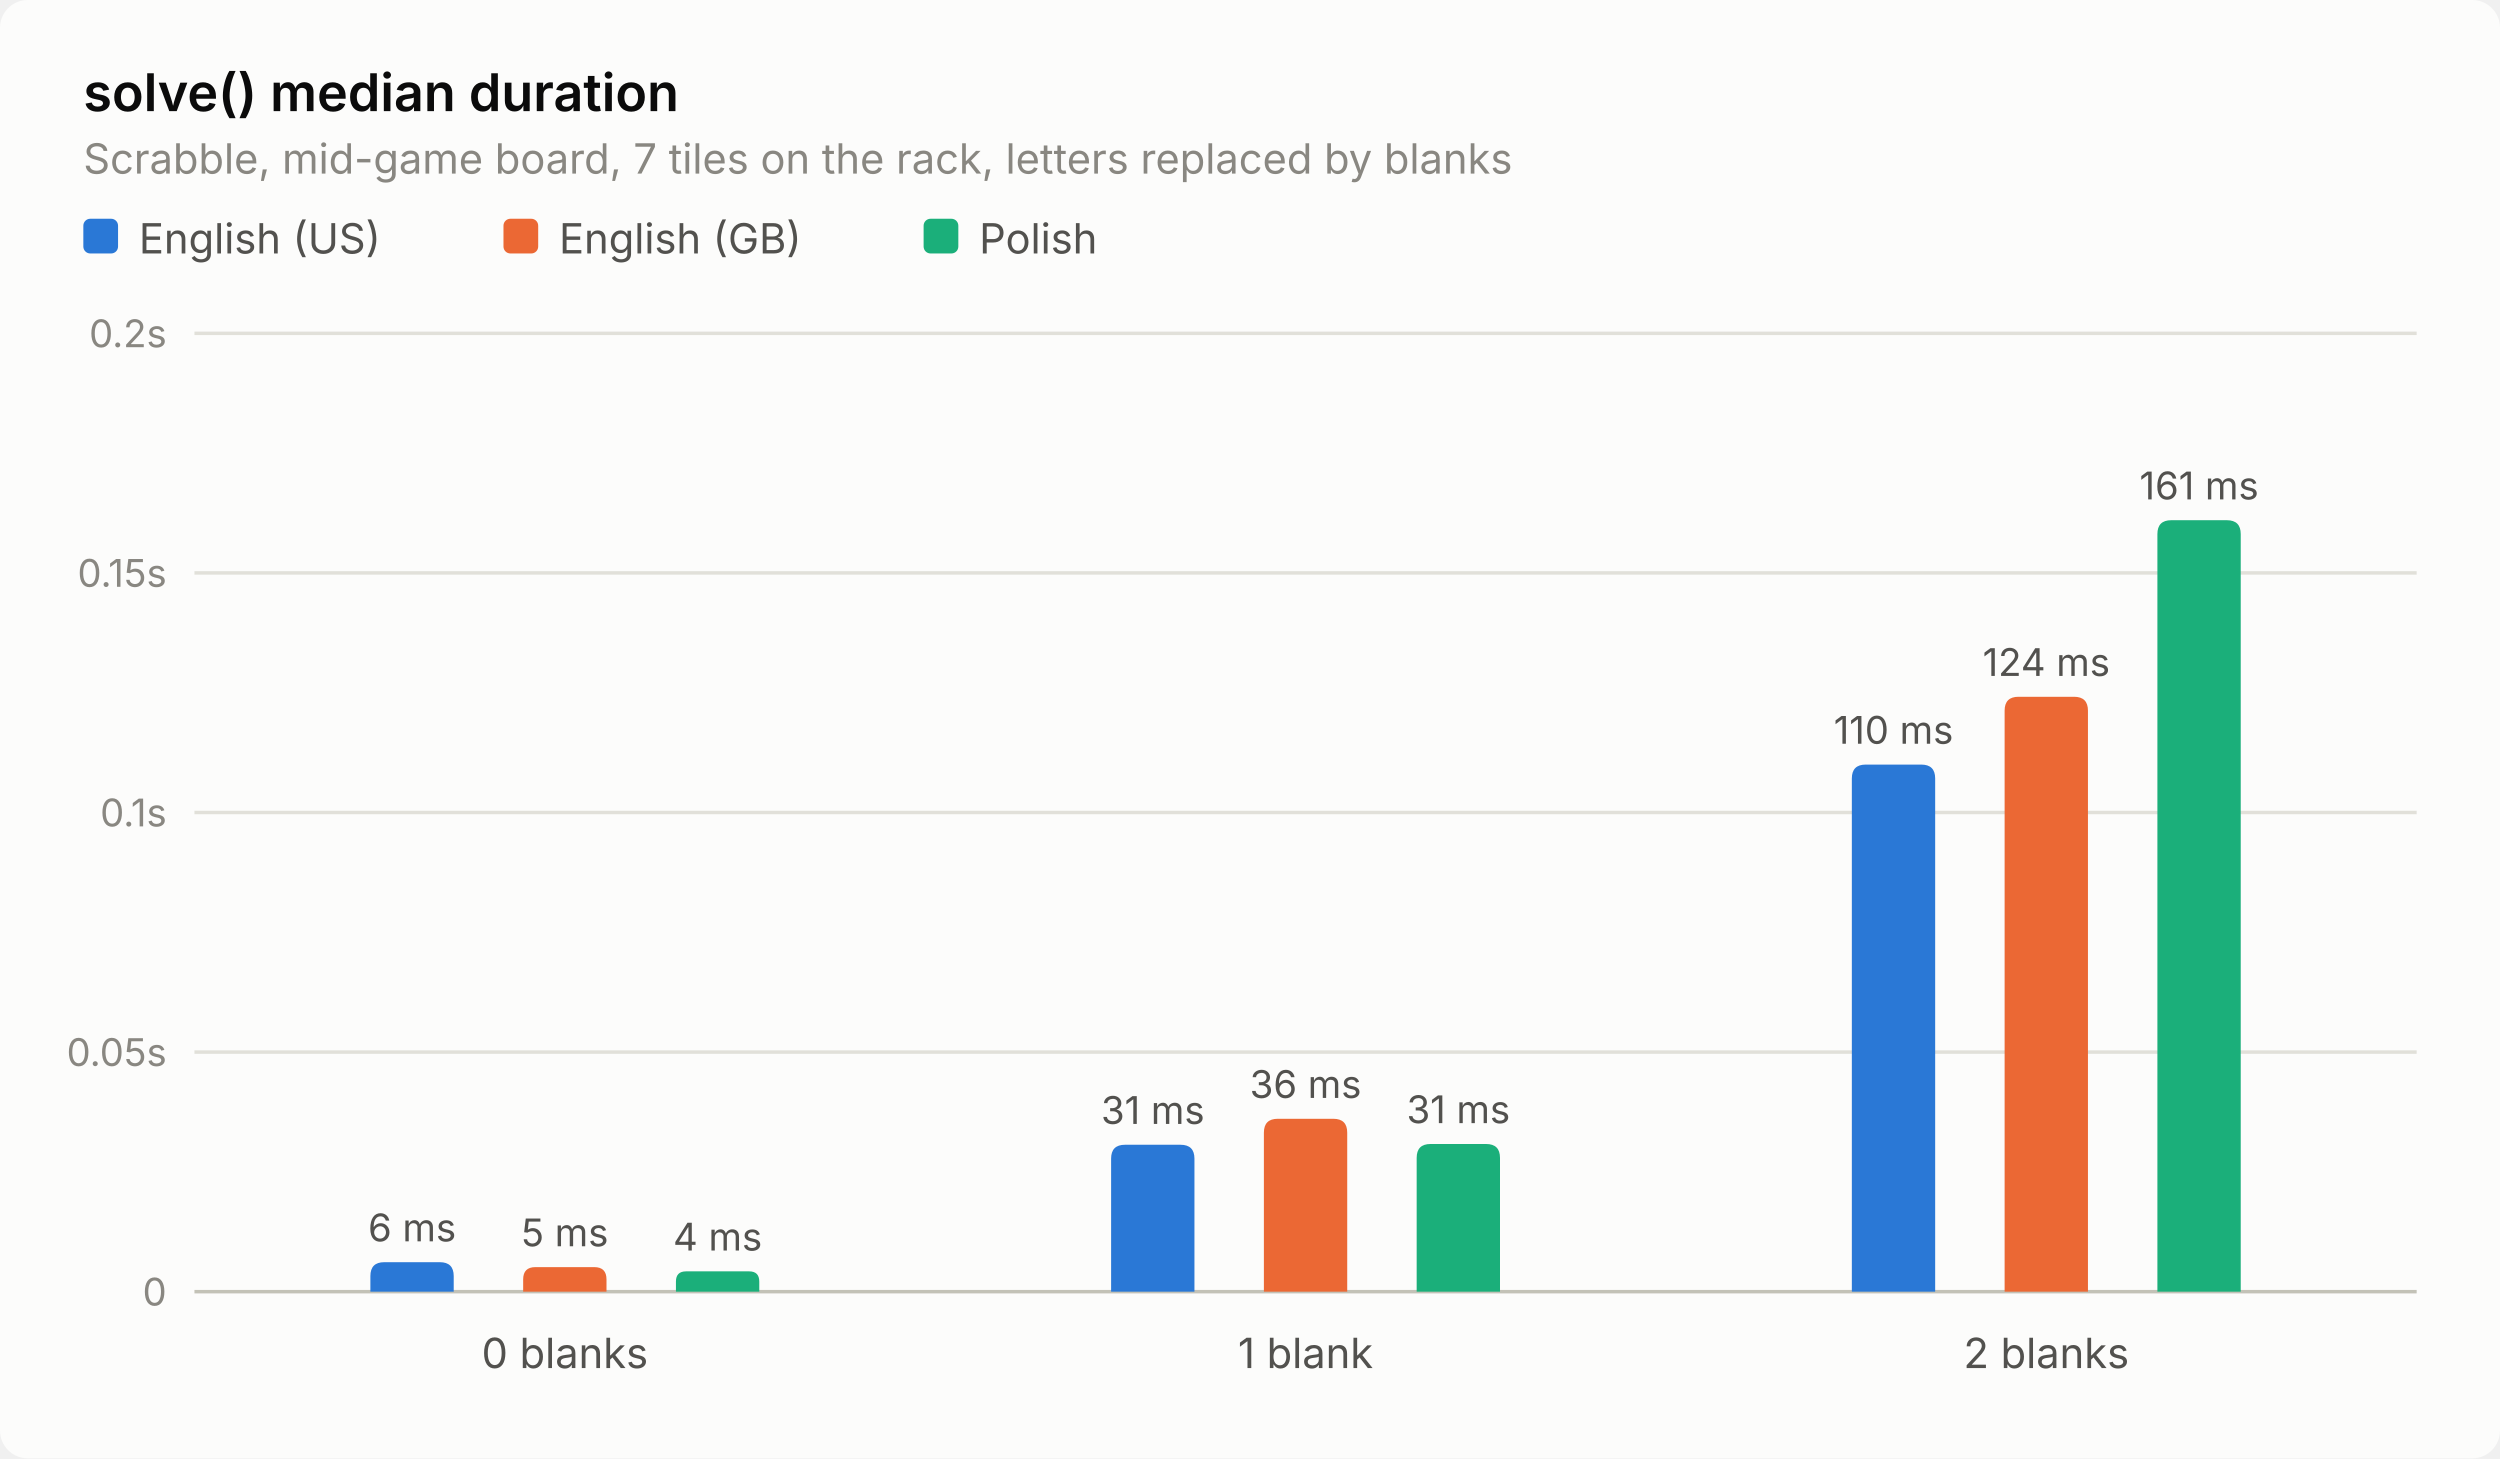
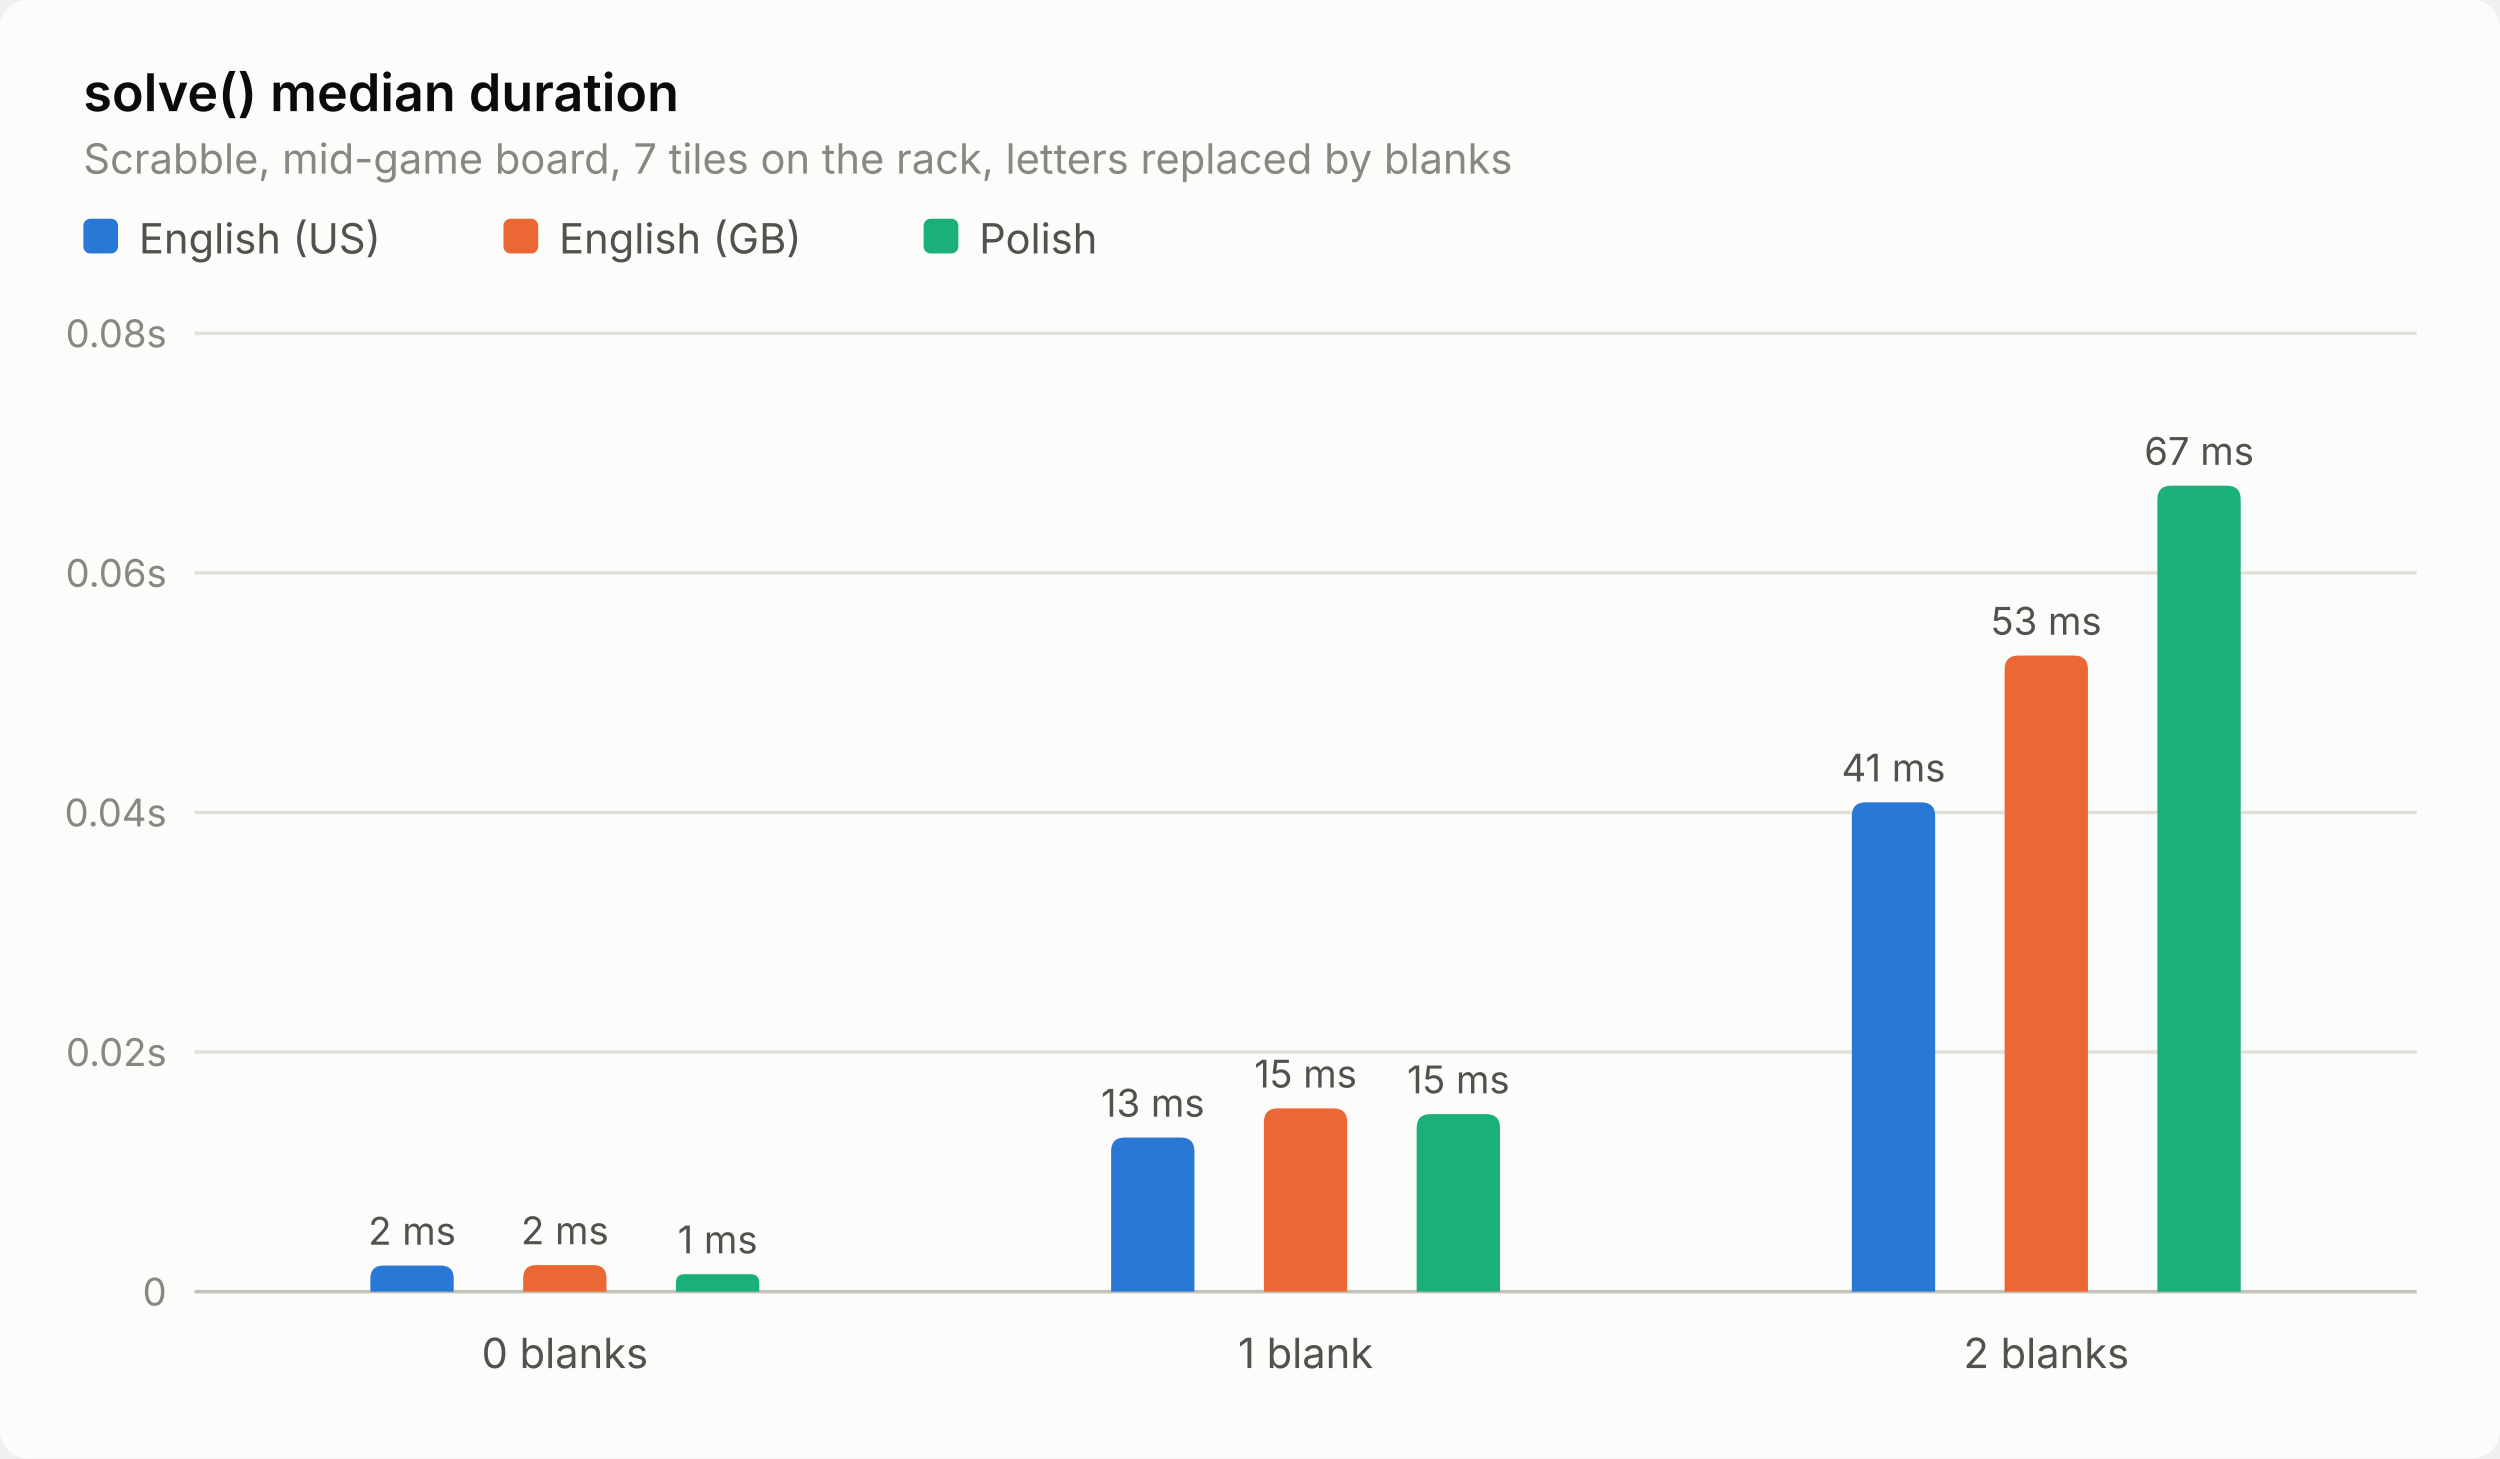
<svg xmlns="http://www.w3.org/2000/svg" width="720" height="420" viewBox="0 0 720 420" role="img" aria-label="Median solve() duration by number of blanks on the rack, for English (US), English (GB), Polish">
  <style>
    text { font-family: system-ui, -apple-system, 'Segoe UI', sans-serif; }
    .axis { stroke: #c3c2b7; }
    .grid { stroke: #e1e0d9; }
    .group-label, .legend-label { fill: #52514e; font-size: 12px; }
    .series-0 { fill: #2a78d6; }
    .series-1 { fill: #eb6834; }
    .series-2 { fill: #1baf7a; }
    .subtitle { fill: #898781; font-size: 12px; }
    .surface { fill: #fcfcfb; }
    .tick-label { fill: #898781; font-size: 11px; font-variant-numeric: tabular-nums; }
    .title { fill: #0b0b0b; font-size: 15px; font-weight: 600; }
    .value-label { fill: #52514e; font-size: 11px; }
    @media (prefers-color-scheme: dark) {
      .axis { stroke: #383835; }
      .grid { stroke: #2c2c2a; }
      .group-label, .legend-label, .value-label { fill: #c3c2b7; }
      .series-0 { fill: #3987e5; }
      .series-1 { fill: #d95926; }
      .series-2 { fill: #199e70; }
      .surface { fill: #1a1a19; }
      .title { fill: #ffffff; }
    }</style>
  <rect class="surface" width="720" height="420" rx="8" />
  <text class="title" x="24" y="32">solve() median duration</text>
  <text class="subtitle" x="24" y="50">Scrabble, mid-game board, 7 tiles on the rack, letters replaced by blanks</text>
  <rect class="series-0" x="24" y="63" width="10" height="10" rx="2" />
  <text class="legend-label" x="40" y="73">English (US)</text>
  <rect class="series-1" x="145" y="63" width="10" height="10" rx="2" />
  <text class="legend-label" x="161" y="73">English (GB)</text>
  <rect class="series-2" x="266" y="63" width="10" height="10" rx="2" />
  <text class="legend-label" x="282" y="73">Polish</text>
  <line class="axis" x1="56" y1="372" x2="696" y2="372" />
  <text class="tick-label" text-anchor="end" x="48" y="376">0</text>
  <line class="grid" x1="56" y1="303" x2="696" y2="303" />
-   <text class="tick-label" text-anchor="end" x="48" y="307">0.05s</text>
+   <text class="tick-label" text-anchor="end" x="48" y="307">0.02s</text>
  <line class="grid" x1="56" y1="234" x2="696" y2="234" />
-   <text class="tick-label" text-anchor="end" x="48" y="238">0.1s</text>
+   <text class="tick-label" text-anchor="end" x="48" y="238">0.04s</text>
  <line class="grid" x1="56" y1="165" x2="696" y2="165" />
-   <text class="tick-label" text-anchor="end" x="48" y="169">0.15s</text>
+   <text class="tick-label" text-anchor="end" x="48" y="169">0.06s</text>
  <line class="grid" x1="56" y1="96" x2="696" y2="96" />
-   <text class="tick-label" text-anchor="end" x="48" y="100">0.2s</text>
-   <path class="series-0" d="M 106.67 372 L 106.67 367.51 Q 106.67 363.51 110.67 363.51 L 126.67 363.51 Q 130.67 363.51 130.67 367.51 L 130.67 372 Z" />
-   <text class="value-label" text-anchor="middle" x="118.67" y="357.51">6 ms</text>
-   <path class="series-1" d="M 150.67 372 L 150.67 368.47 Q 150.67 364.93 154.2 364.93 L 171.14 364.93 Q 174.67 364.93 174.67 368.47 L 174.67 372 Z" />
-   <text class="value-label" text-anchor="middle" x="162.67" y="358.93">5 ms</text>
-   <path class="series-2" d="M 194.67 372 L 194.67 369.08 Q 194.67 366.15 197.6 366.15 L 215.74 366.15 Q 218.67 366.15 218.67 369.08 L 218.67 372 Z" />
-   <text class="value-label" text-anchor="middle" x="206.67" y="360.15">4 ms</text>
-   <path class="series-0" d="M 320 372 L 320 333.69 Q 320 329.69 324 329.69 L 340 329.69 Q 344 329.69 344 333.69 L 344 372 Z" />
-   <text class="value-label" text-anchor="middle" x="332" y="323.69">31 ms</text>
-   <path class="series-1" d="M 364 372 L 364 326.21 Q 364 322.21 368 322.21 L 384 322.21 Q 388 322.21 388 326.21 L 388 372 Z" />
-   <text class="value-label" text-anchor="middle" x="376" y="316.21">36 ms</text>
-   <path class="series-2" d="M 408 372 L 408 333.47 Q 408 329.47 412 329.47 L 428 329.47 Q 432 329.47 432 333.47 L 432 372 Z" />
-   <text class="value-label" text-anchor="middle" x="420" y="323.47">31 ms</text>
-   <path class="series-0" d="M 533.33 372 L 533.33 224.2 Q 533.33 220.2 537.33 220.2 L 553.33 220.2 Q 557.33 220.2 557.33 224.2 L 557.33 372 Z" />
-   <text class="value-label" text-anchor="middle" x="545.33" y="214.2">110 ms</text>
-   <path class="series-1" d="M 577.33 372 L 577.33 204.67 Q 577.33 200.67 581.33 200.67 L 597.33 200.67 Q 601.33 200.67 601.33 204.67 L 601.33 372 Z" />
-   <text class="value-label" text-anchor="middle" x="589.33" y="194.67">124 ms</text>
-   <path class="series-2" d="M 621.33 372 L 621.33 153.82 Q 621.33 149.82 625.33 149.82 L 641.33 149.82 Q 645.33 149.82 645.33 153.82 L 645.33 372 Z" />
-   <text class="value-label" text-anchor="middle" x="633.33" y="143.82">161 ms</text>
+   <text class="tick-label" text-anchor="end" x="48" y="100">0.08s</text>
+   <path class="series-0" d="M 106.67 372 L 106.67 368.24 Q 106.67 364.48 110.43 364.48 L 126.91 364.48 Q 130.67 364.48 130.67 368.24 L 130.67 372 Z" />
+   <text class="value-label" text-anchor="middle" x="118.67" y="358.48">2 ms</text>
+   <path class="series-1" d="M 150.67 372 L 150.67 368.17 Q 150.67 364.34 154.5 364.34 L 170.84 364.34 Q 174.67 364.34 174.67 368.17 L 174.67 372 Z" />
+   <text class="value-label" text-anchor="middle" x="162.67" y="358.34">2 ms</text>
+   <path class="series-2" d="M 194.67 372 L 194.67 369.48 Q 194.67 366.96 197.19 366.96 L 216.15 366.96 Q 218.67 366.96 218.67 369.48 L 218.67 372 Z" />
+   <text class="value-label" text-anchor="middle" x="206.67" y="360.96">1 ms</text>
+   <path class="series-0" d="M 320 372 L 320 331.6 Q 320 327.6 324 327.6 L 340 327.6 Q 344 327.6 344 331.6 L 344 372 Z" />
+   <text class="value-label" text-anchor="middle" x="332" y="321.6">13 ms</text>
+   <path class="series-1" d="M 364 372 L 364 323.21 Q 364 319.21 368 319.21 L 384 319.21 Q 388 319.21 388 323.21 L 388 372 Z" />
+   <text class="value-label" text-anchor="middle" x="376" y="313.21">15 ms</text>
+   <path class="series-2" d="M 408 372 L 408 324.87 Q 408 320.87 412 320.87 L 428 320.87 Q 432 320.87 432 324.87 L 432 372 Z" />
+   <text class="value-label" text-anchor="middle" x="420" y="314.87">15 ms</text>
+   <path class="series-0" d="M 533.33 372 L 533.33 235.07 Q 533.33 231.07 537.33 231.07 L 553.33 231.07 Q 557.33 231.07 557.33 235.07 L 557.33 372 Z" />
+   <text class="value-label" text-anchor="middle" x="545.33" y="225.07">41 ms</text>
+   <path class="series-1" d="M 577.33 372 L 577.33 192.8 Q 577.33 188.8 581.33 188.8 L 597.33 188.8 Q 601.33 188.8 601.33 192.8 L 601.33 372 Z" />
+   <text class="value-label" text-anchor="middle" x="589.33" y="182.8">53 ms</text>
+   <path class="series-2" d="M 621.33 372 L 621.33 143.88 Q 621.33 139.88 625.33 139.88 L 641.33 139.88 Q 645.33 139.88 645.33 143.88 L 645.33 372 Z" />
+   <text class="value-label" text-anchor="middle" x="633.33" y="133.88">67 ms</text>
  <text class="group-label" text-anchor="middle" x="162.67" y="394">0 blanks</text>
  <text class="group-label" text-anchor="middle" x="376" y="394">1 blank</text>
  <text class="group-label" text-anchor="middle" x="589.33" y="394">2 blanks</text>
</svg>
